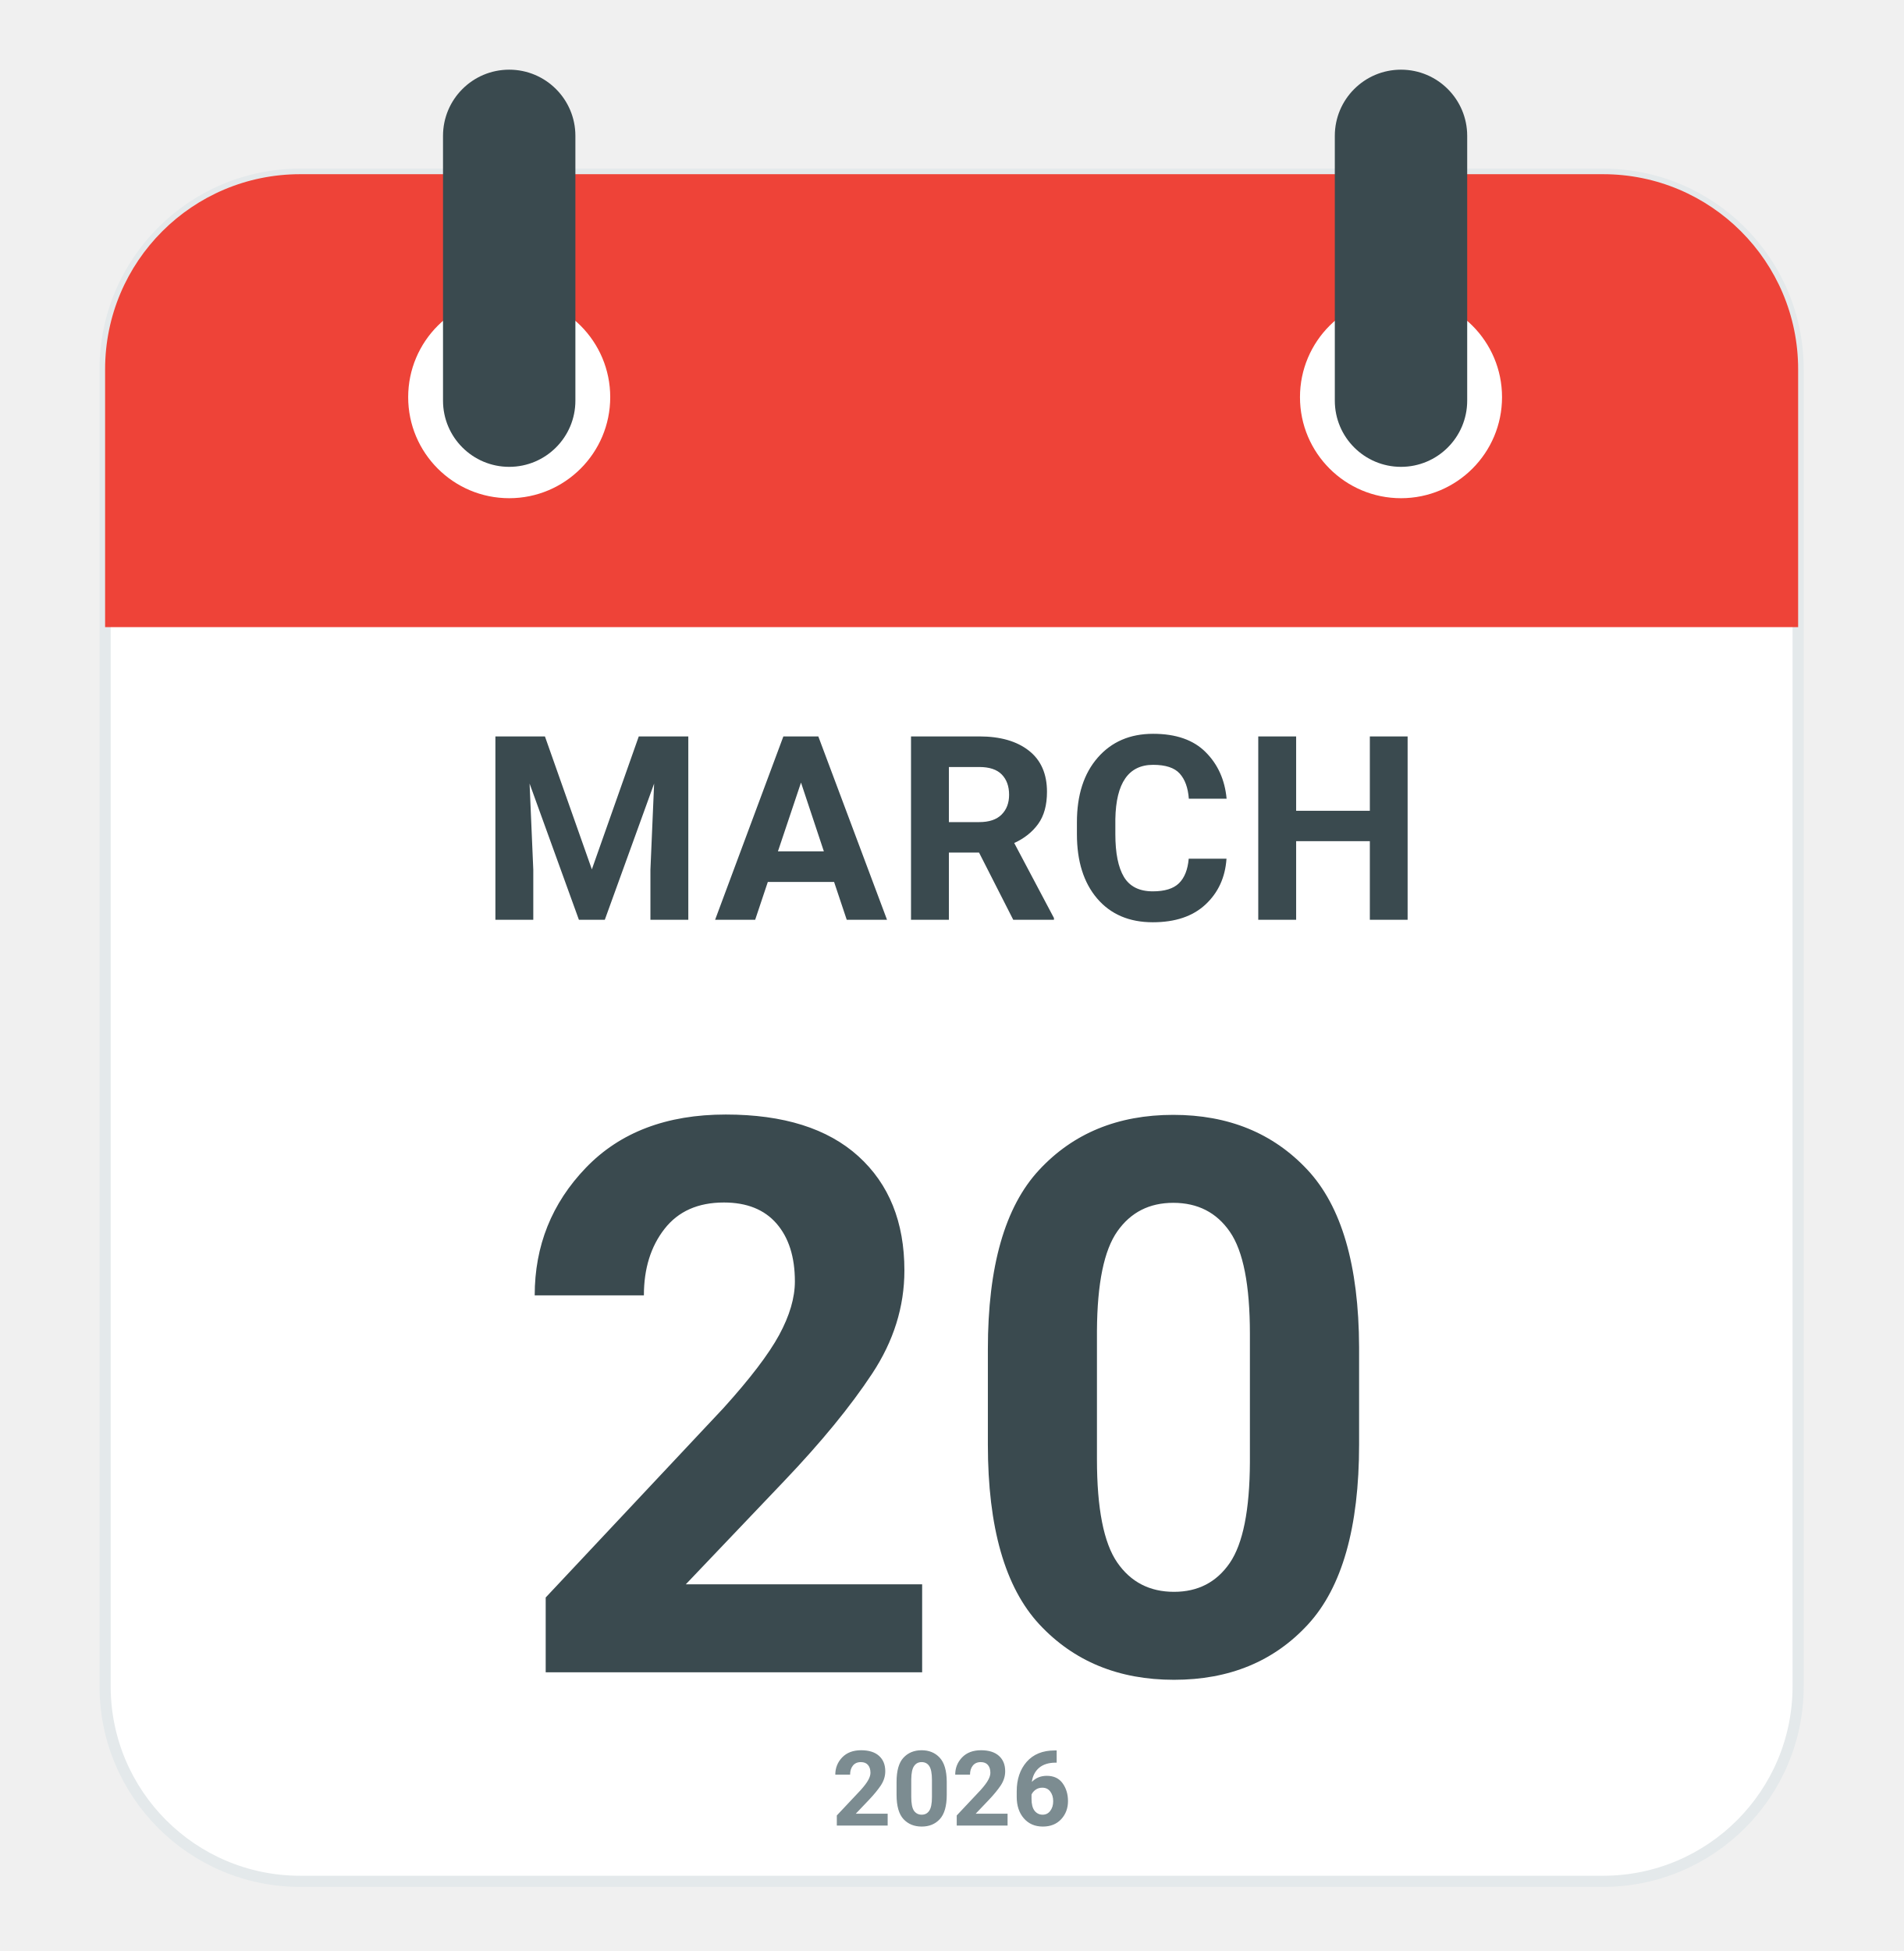
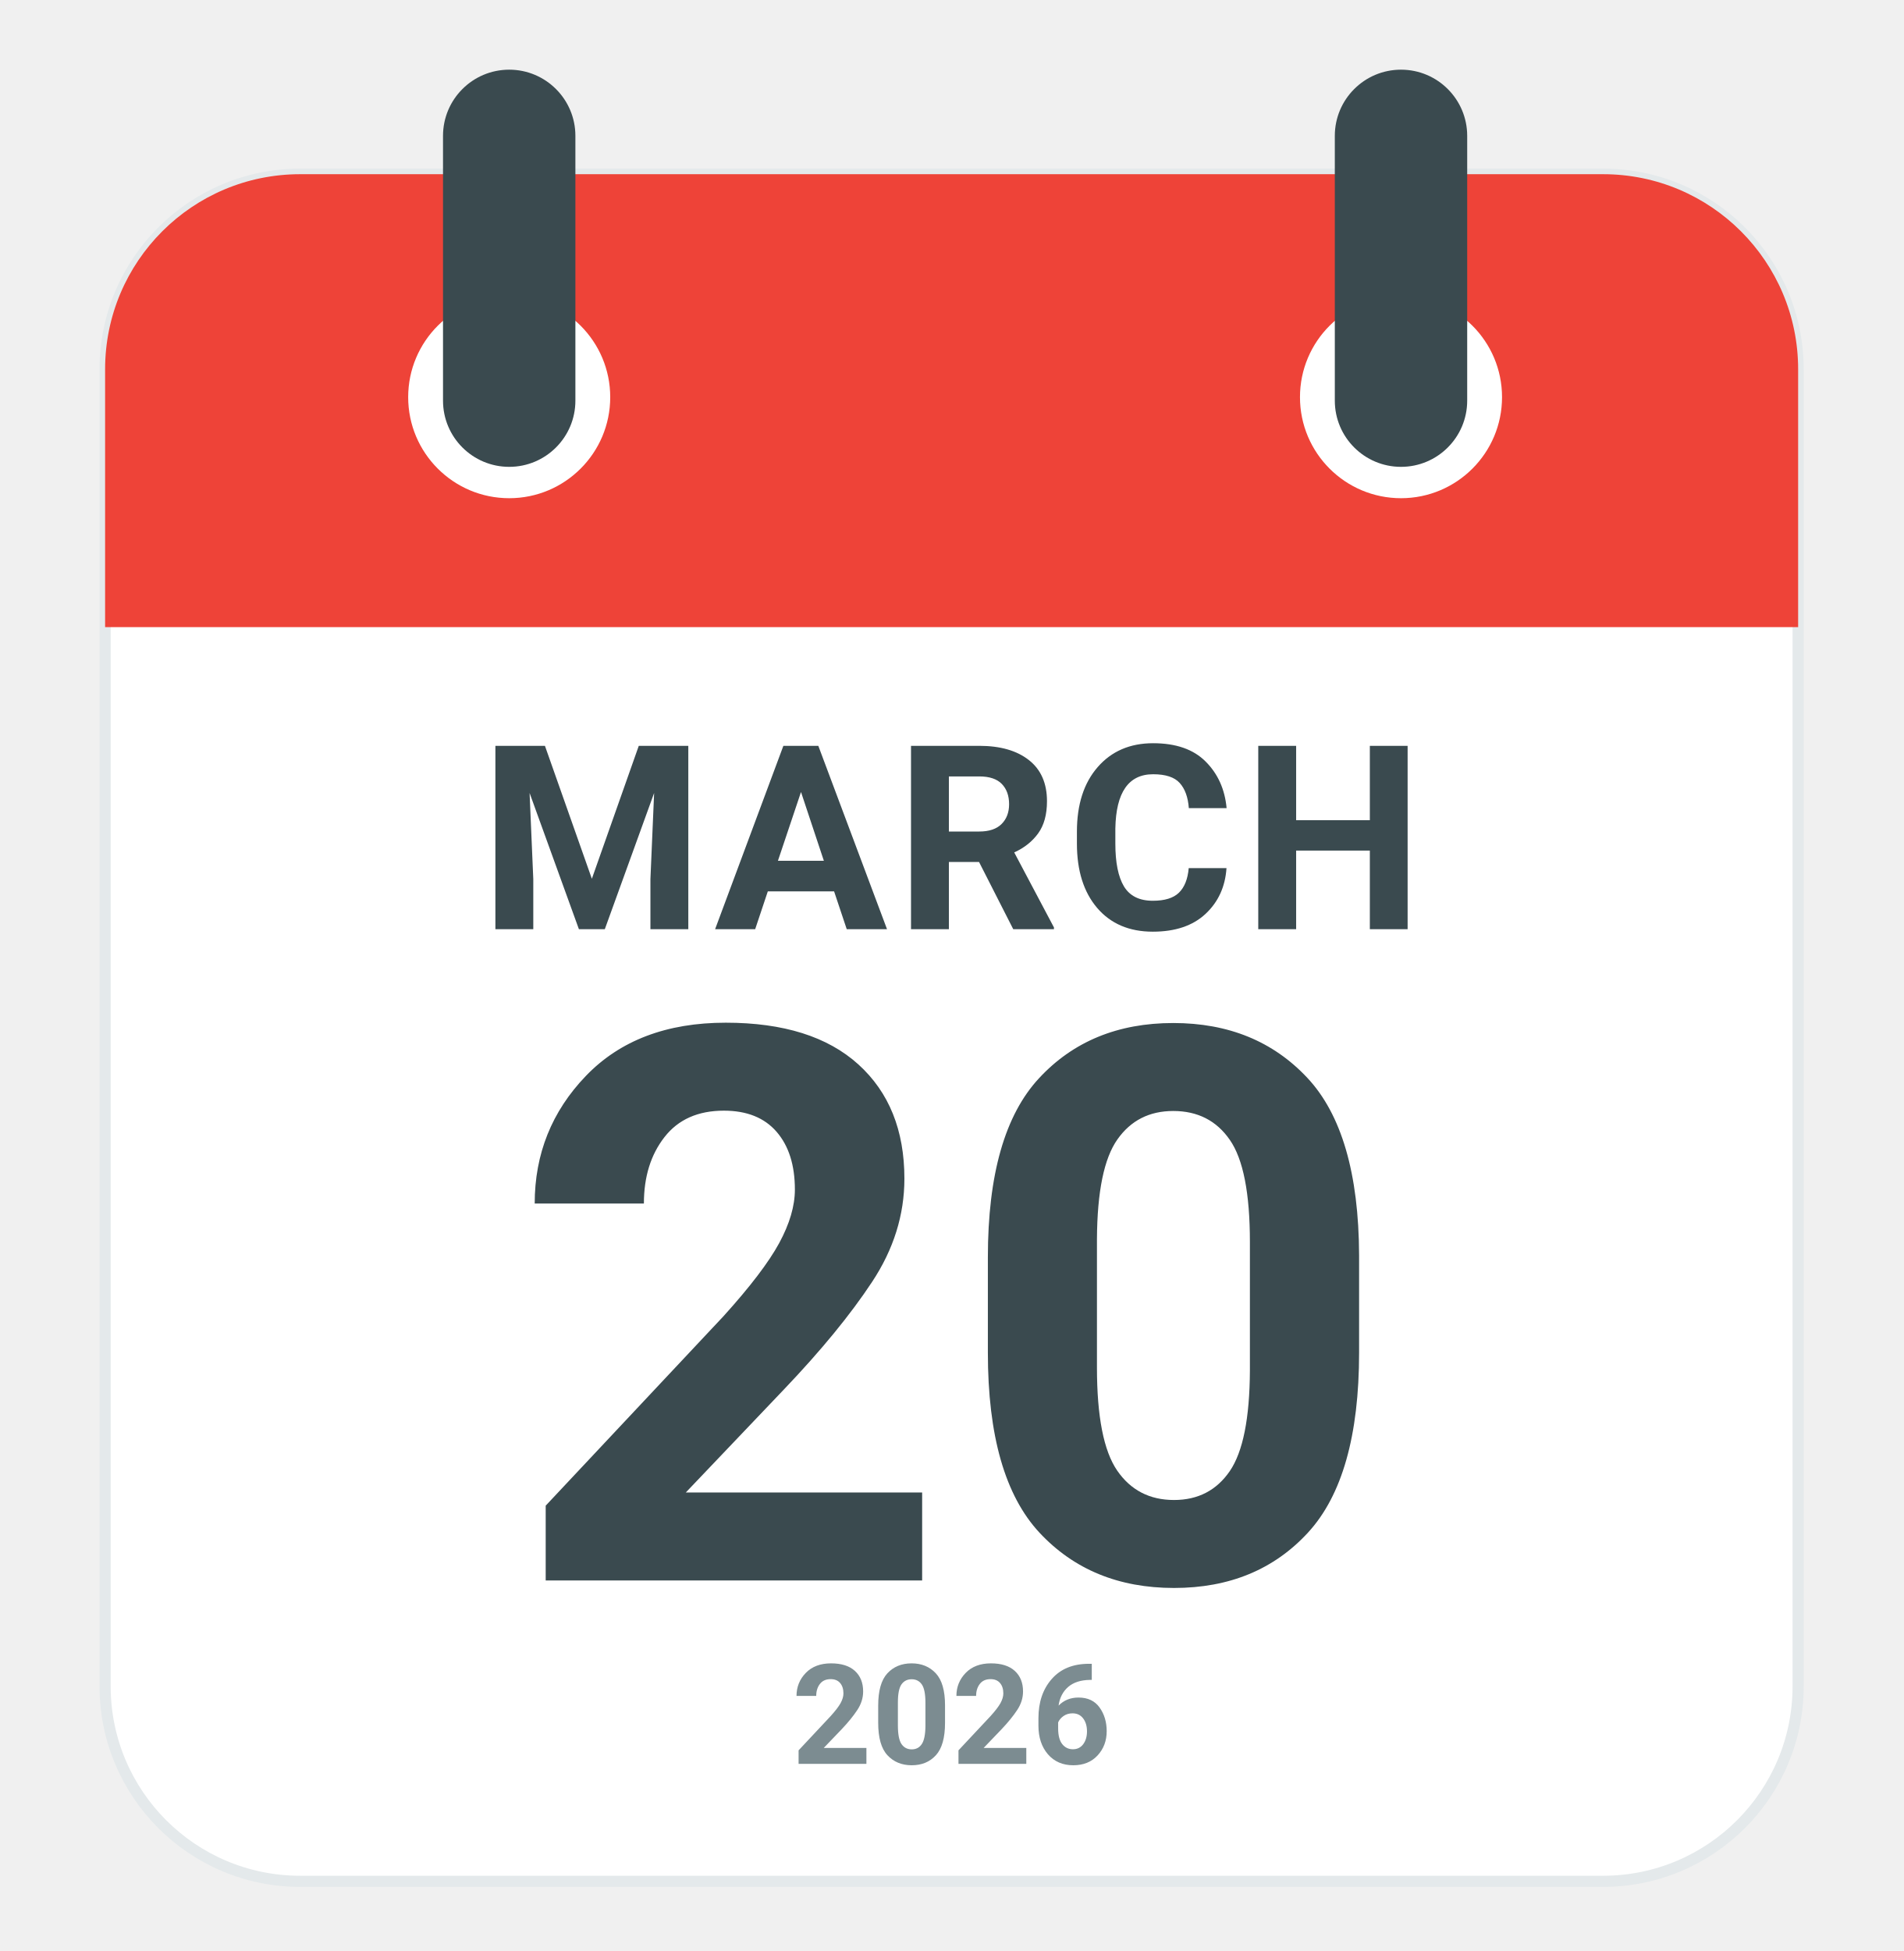
<svg xmlns="http://www.w3.org/2000/svg" viewBox="20 15 273 280" width="160" height="164" role="img" aria-label="Friday Mar 20 2026">
  <rect x="35" y="40" width="243" height="245" rx="28" fill="#ffffff" stroke="#e4e9eb" stroke-width="1.6" />
  <path d="M35 105V68a28 28 0 0 1 28 -28h187a28 28 0 0 1 28 28V105Z" fill="#ee4338" />
  <circle cx="93" cy="72" r="14.5" fill="#ffffff" />
  <rect x="83.5" y="25" width="19" height="57" rx="9.5" fill="#3a4a4f" />
  <circle cx="221" cy="72" r="14.5" fill="#ffffff" />
  <rect x="211.5" y="25" width="19" height="57" rx="9.5" fill="#3a4a4f" />
-   <text x="156.5" y="147" text-anchor="middle" font-size="37" font-family="ui-sans-serif,system-ui,Roboto,Helvetica,Arial,sans-serif" font-weight="600" fill="#3a4a4f" letter-spacing="1">MARCH</text>
-   <text x="156.5" y="255" text-anchor="middle" font-size="111" font-family="ui-sans-serif,system-ui,Roboto,Helvetica,Arial,sans-serif" font-weight="700" fill="#3a4a4f">20</text>
-   <text x="156.5" y="277" text-anchor="middle" font-size="15" font-family="ui-sans-serif,system-ui,Roboto,Helvetica,Arial,sans-serif" font-weight="600" fill="#7c8c91">2026</text>
+   <g data-part="month">
+     <text x="156.5" y="148.35" text-anchor="middle" font-size="37" font-family="ui-sans-serif,system-ui,Roboto,Helvetica,Arial,sans-serif" font-weight="600" fill="#3a4a4f" letter-spacing="1">MARCH</text>
+   </g>
+   <g data-part="day">
+     <text x="156.5" y="241.82" text-anchor="middle" font-size="111" font-family="ui-sans-serif,system-ui,Roboto,Helvetica,Arial,sans-serif" font-weight="700" fill="#3a4a4f">20</text>
+   </g>
+   <g data-part="year">
+     <text x="156.5" y="268.14" text-anchor="middle" font-size="20" font-family="ui-sans-serif,system-ui,Roboto,Helvetica,Arial,sans-serif" font-weight="600" fill="#7c8c91">2026</text>
+   </g>
</svg>
